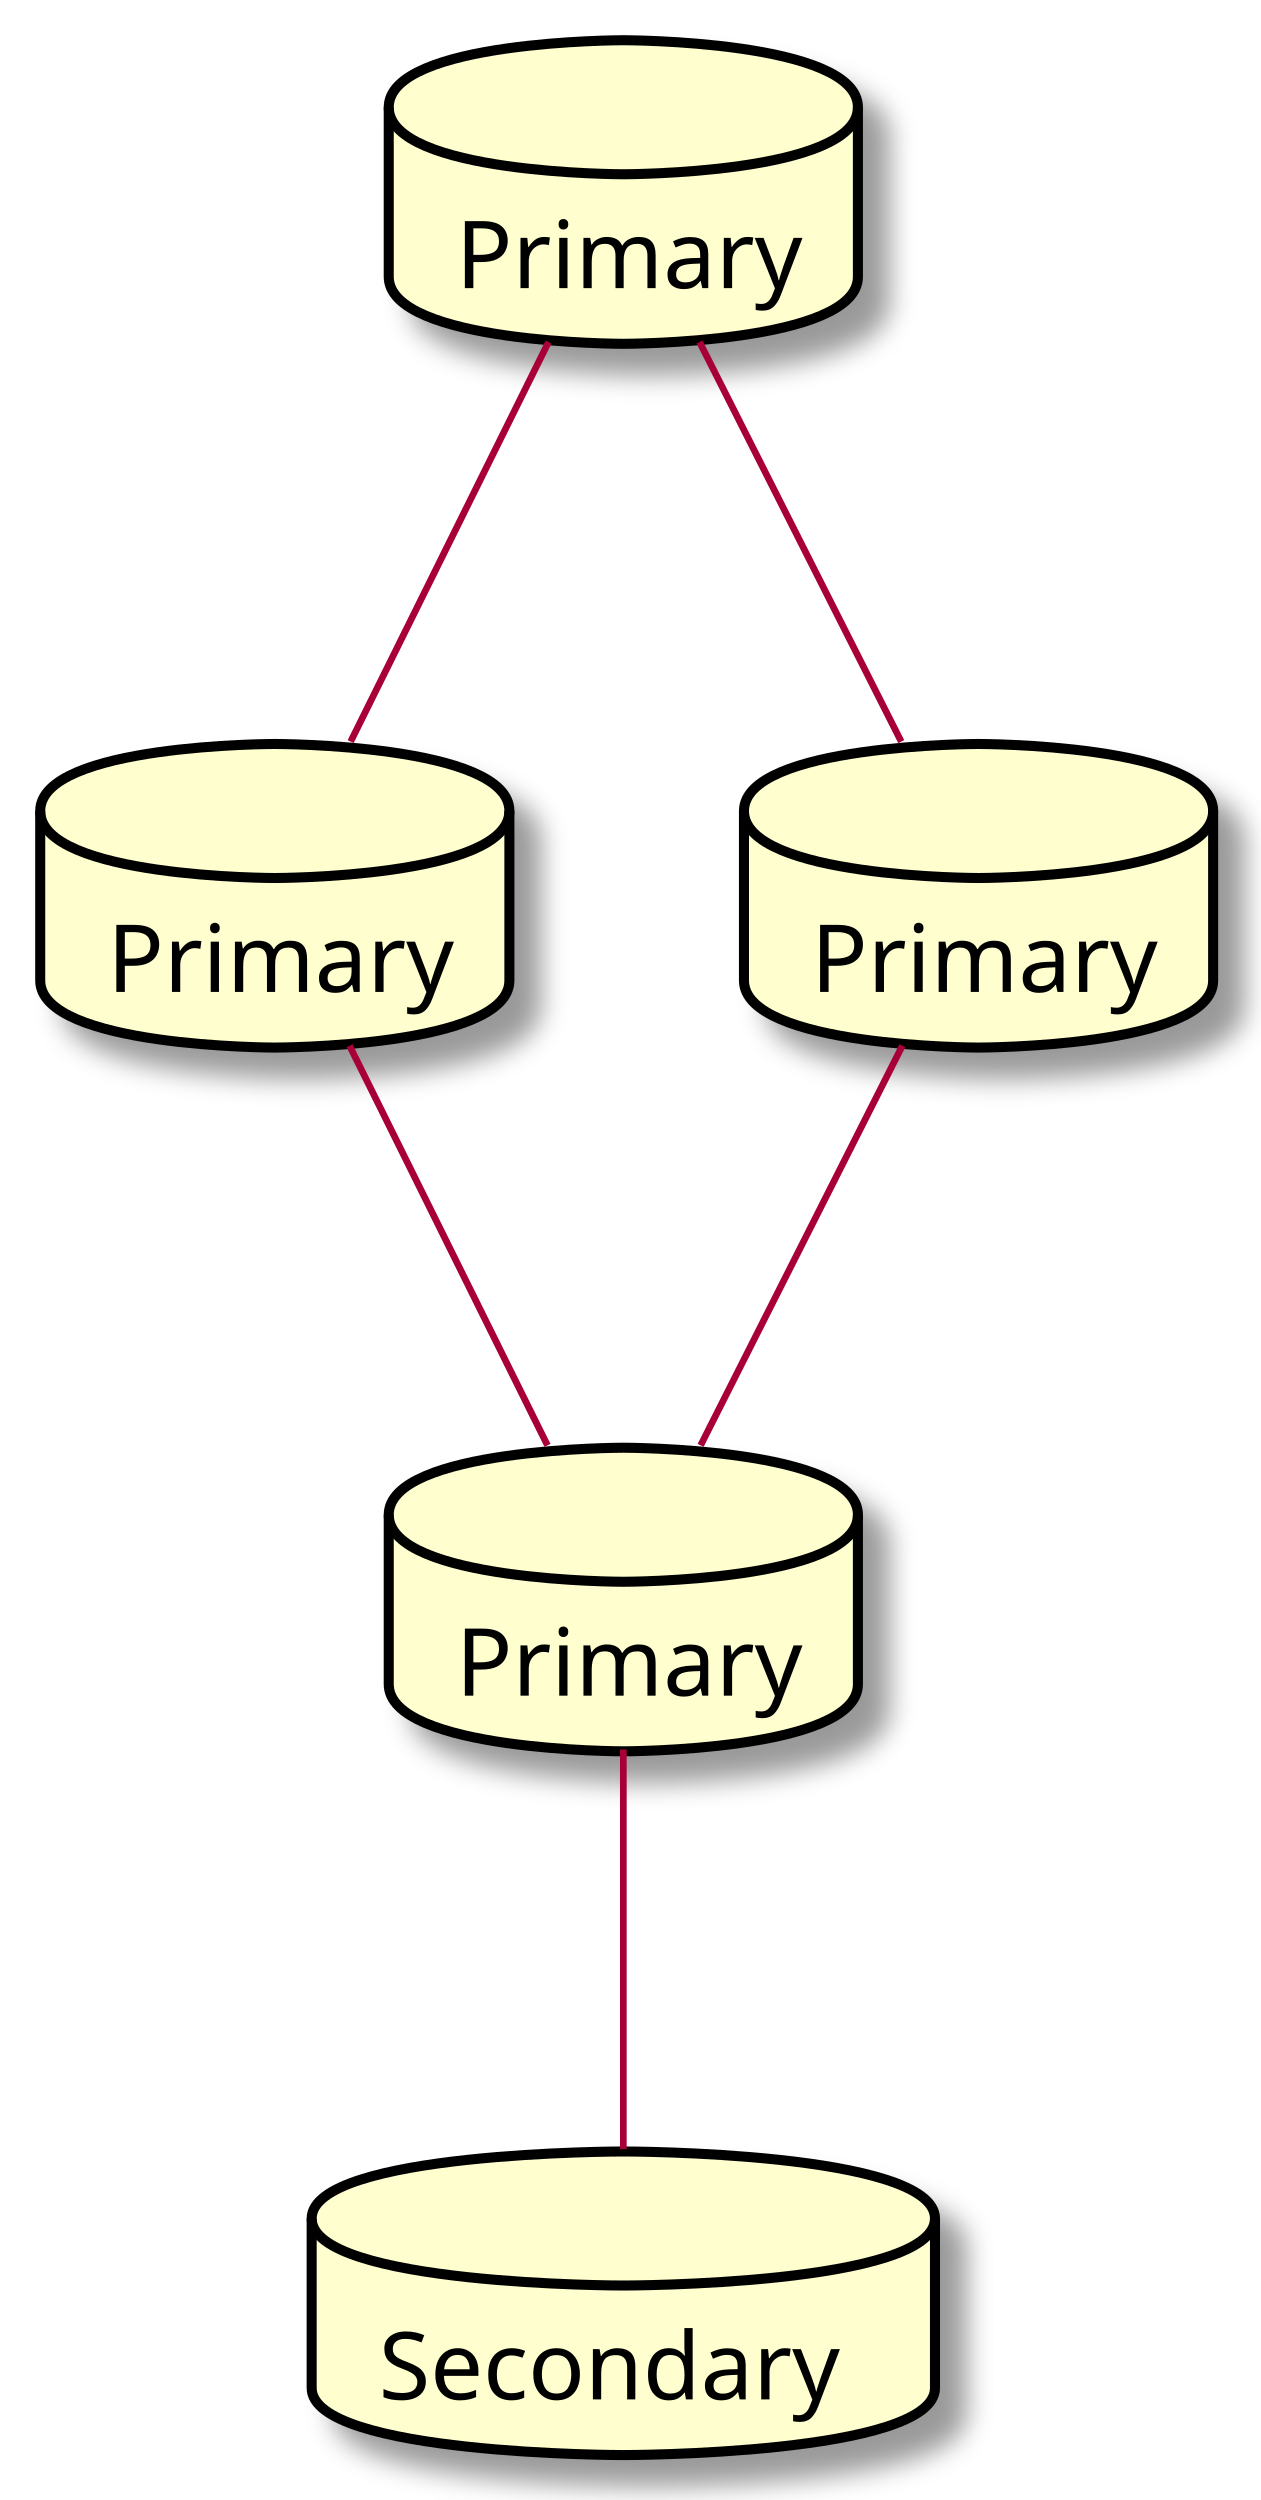
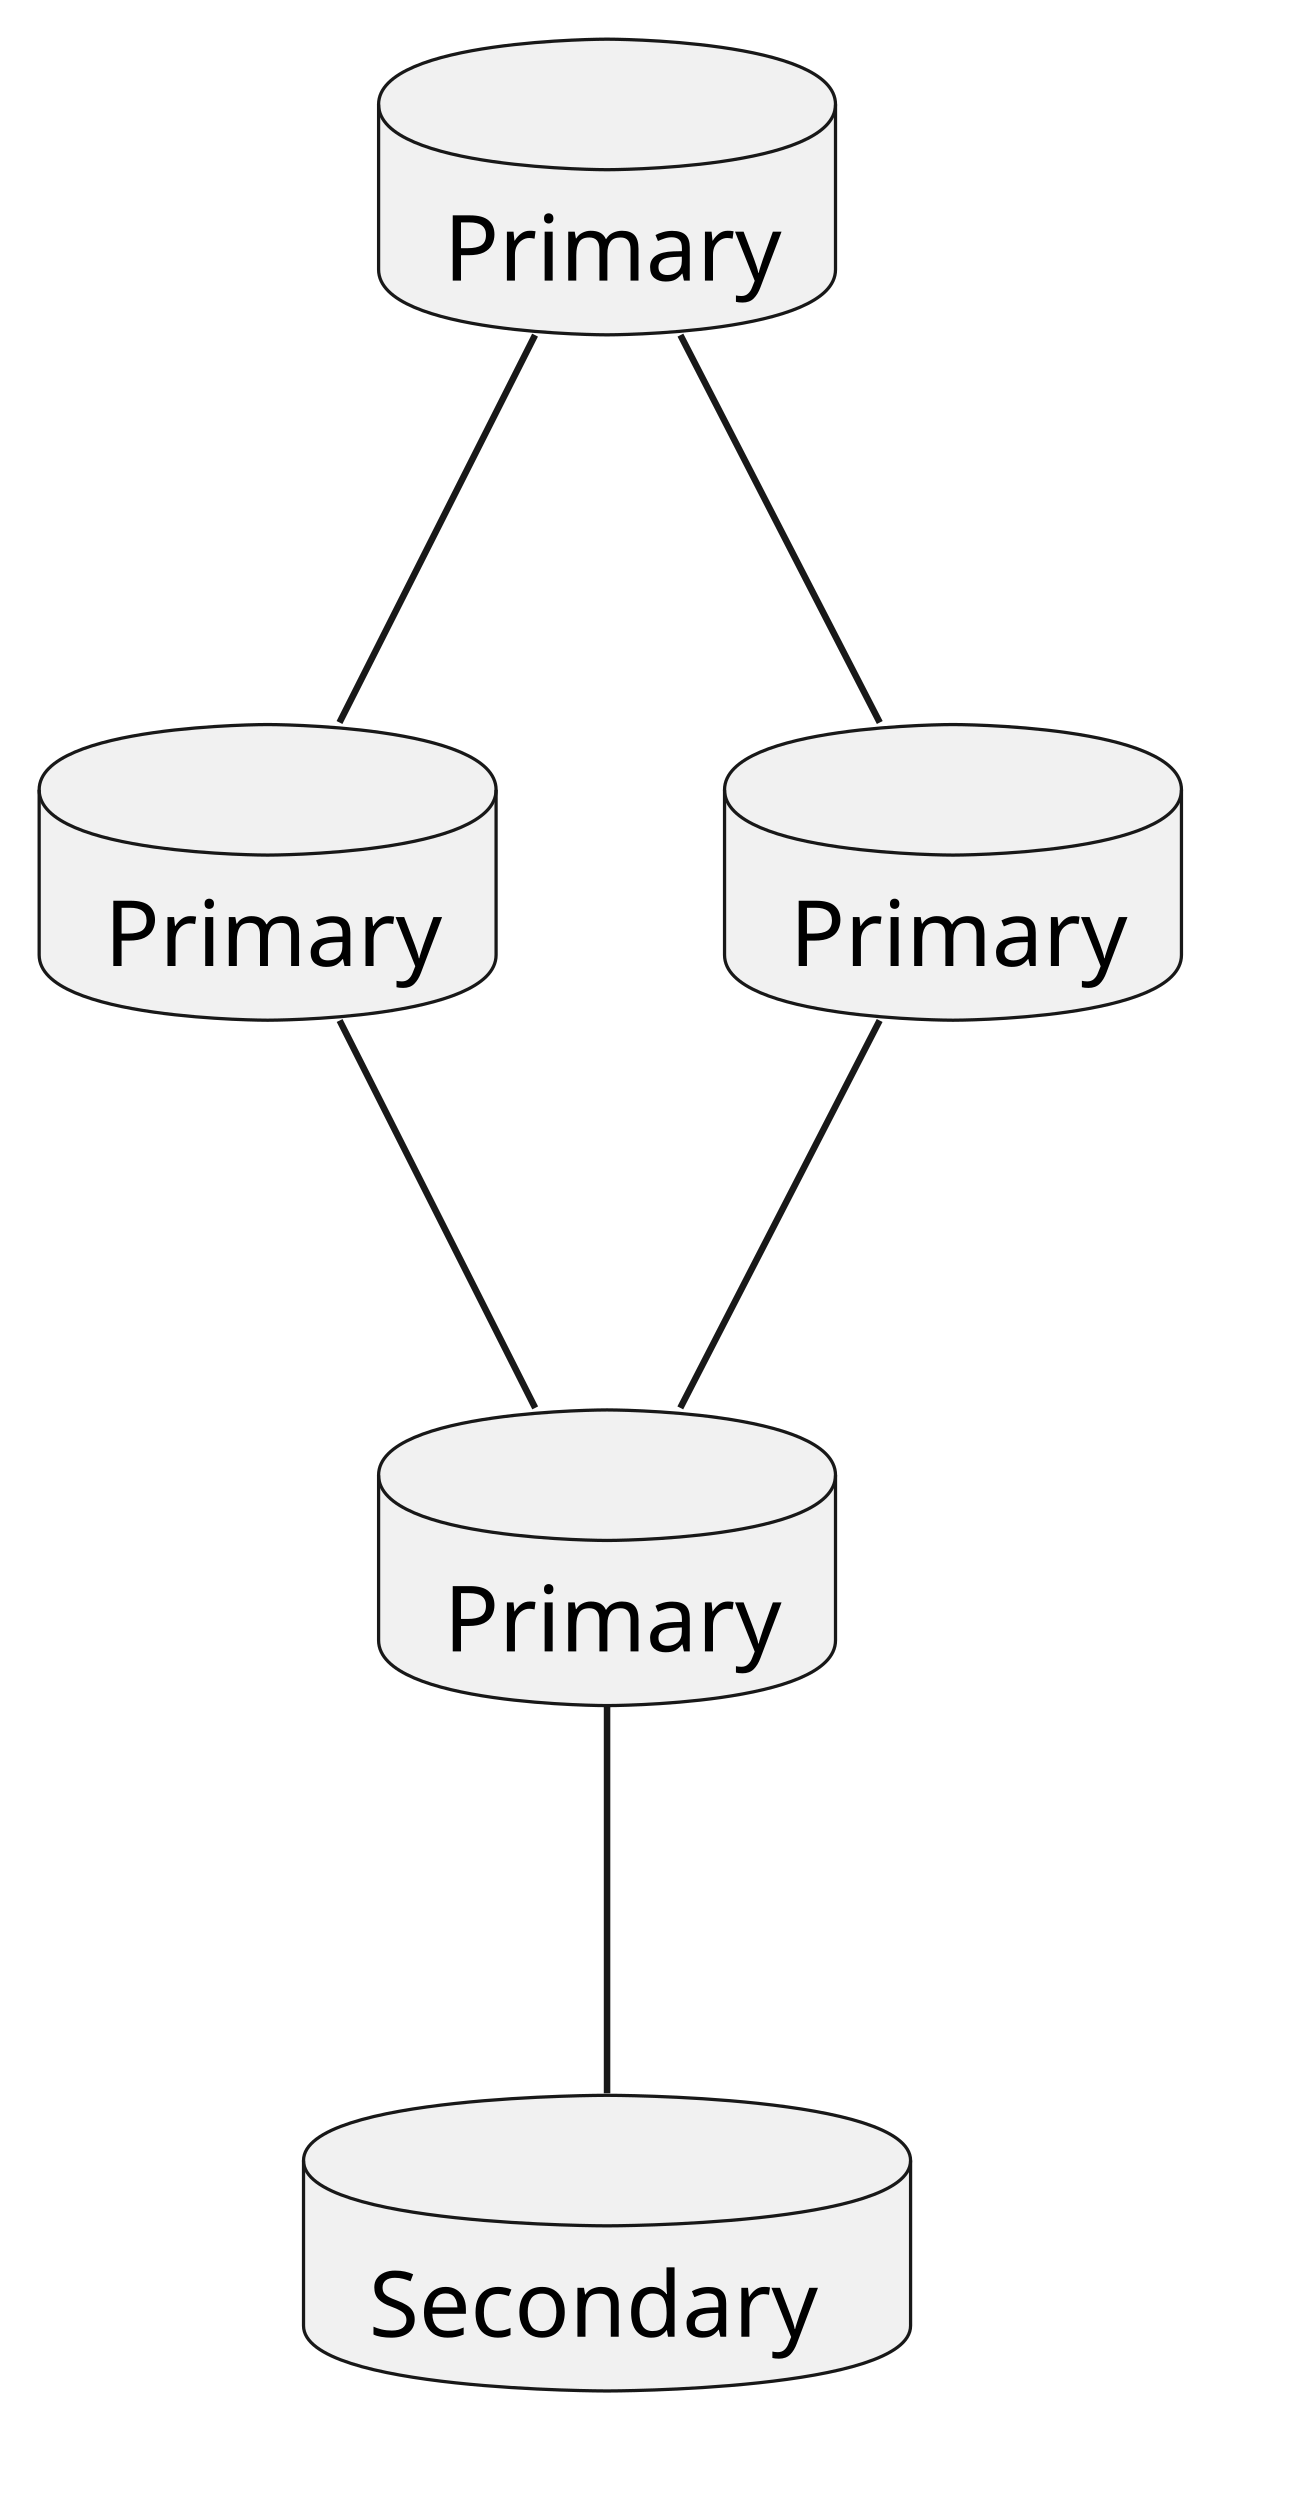
- <svg xmlns="http://www.w3.org/2000/svg" contentScriptType="application/ecmascript" contentStyleType="text/css" height="373px" preserveAspectRatio="none" style="width:188px;height:373px;background:#FFFFFF;" version="1.1" viewBox="0 0 188 373" width="188px" zoomAndPan="magnify">
-   <defs>
-     <filter height="300%" id="fp6ry9zx558b7" width="300%" x="-1" y="-1">
-       <feGaussianBlur result="blurOut" stdDeviation="2.0" />
-       <feColorMatrix in="blurOut" result="blurOut2" type="matrix" values="0 0 0 0 0 0 0 0 0 0 0 0 0 0 0 0 0 0 .4 0" />
-       <feOffset dx="4.0" dy="4.0" in="blurOut2" result="blurOut3" />
-       <feBlend in="SourceGraphic" in2="blurOut3" mode="normal" />
-     </filter>
-   </defs>
+ <svg xmlns="http://www.w3.org/2000/svg" contentStyleType="text/css" height="383px" preserveAspectRatio="none" style="width:198px;height:383px;background:#FFFFFF;" version="1.1" viewBox="0 0 198 383" width="198px" zoomAndPan="magnify">
+   <defs />
  <g>
-     <path d="M58,16 C58,6 93,6 93,6 C93,6 128,6 128,16 L128,41.297 C128,51.297 93,51.297 93,51.297 C93,51.297 58,51.297 58,41.297 L58,16 " fill="#FEFECE" filter="url(#fp6ry9zx558b7)" style="stroke:#000000;stroke-width:1.5;" />
-     <path d="M58,16 C58,26 93,26 93,26 C93,26 128,26 128,16 " fill="none" style="stroke:#000000;stroke-width:1.5;" />
-     <text fill="#000000" font-family="sans-serif" font-size="14" lengthAdjust="spacing" textLength="50" x="68" y="42.995">Primary</text>
-     <path d="M6,121 C6,111 41,111 41,111 C41,111 76,111 76,121 L76,146.297 C76,156.297 41,156.297 41,156.297 C41,156.297 6,156.297 6,146.297 L6,121 " fill="#FEFECE" filter="url(#fp6ry9zx558b7)" style="stroke:#000000;stroke-width:1.5;" />
-     <path d="M6,121 C6,131 41,131 41,131 C41,131 76,131 76,121 " fill="none" style="stroke:#000000;stroke-width:1.5;" />
-     <text fill="#000000" font-family="sans-serif" font-size="14" lengthAdjust="spacing" textLength="50" x="16" y="147.995">Primary</text>
-     <path d="M111,121 C111,111 146,111 146,111 C146,111 181,111 181,121 L181,146.297 C181,156.297 146,156.297 146,156.297 C146,156.297 111,156.297 111,146.297 L111,121 " fill="#FEFECE" filter="url(#fp6ry9zx558b7)" style="stroke:#000000;stroke-width:1.5;" />
-     <path d="M111,121 C111,131 146,131 146,131 C146,131 181,131 181,121 " fill="none" style="stroke:#000000;stroke-width:1.5;" />
-     <text fill="#000000" font-family="sans-serif" font-size="14" lengthAdjust="spacing" textLength="50" x="121" y="147.995">Primary</text>
-     <path d="M58,226 C58,216 93,216 93,216 C93,216 128,216 128,226 L128,251.297 C128,261.297 93,261.297 93,261.297 C93,261.297 58,261.297 58,251.297 L58,226 " fill="#FEFECE" filter="url(#fp6ry9zx558b7)" style="stroke:#000000;stroke-width:1.5;" />
-     <path d="M58,226 C58,236 93,236 93,236 C93,236 128,236 128,226 " fill="none" style="stroke:#000000;stroke-width:1.5;" />
-     <text fill="#000000" font-family="sans-serif" font-size="14" lengthAdjust="spacing" textLength="50" x="68" y="252.995">Primary</text>
-     <path d="M46.5,331 C46.5,321 93,321 93,321 C93,321 139.5,321 139.5,331 L139.5,356.297 C139.5,366.297 93,366.297 93,366.297 C93,366.297 46.5,366.297 46.5,356.297 L46.5,331 " fill="#FEFECE" filter="url(#fp6ry9zx558b7)" style="stroke:#000000;stroke-width:1.5;" />
-     <path d="M46.5,331 C46.5,341 93,341 93,341 C93,341 139.5,341 139.5,331 " fill="none" style="stroke:#000000;stroke-width:1.5;" />
-     <text fill="#000000" font-family="sans-serif" font-size="14" lengthAdjust="spacing" textLength="73" x="56.5" y="357.995">Secondary</text>
-     <path d="M104.37,51.025 C113.251,68.621 125.543,92.972 134.466,110.65 " fill="none" id="p1-p3" style="stroke:#A80036;stroke-width:1.0;" />
-     <path d="M81.845,51.025 C73.131,68.621 61.071,92.972 52.316,110.65 " fill="none" id="p1-p2" style="stroke:#A80036;stroke-width:1.0;" />
-     <path d="M134.63,156.025 C125.749,173.621 113.457,197.972 104.534,215.65 " fill="none" id="p3-p4" style="stroke:#A80036;stroke-width:1.0;" />
-     <path d="M52.155,156.025 C60.869,173.621 72.929,197.972 81.684,215.65 " fill="none" id="p2-p4" style="stroke:#A80036;stroke-width:1.0;" />
-     <path d="M93,261.025 C93,278.621 93,302.972 93,320.65 " fill="none" id="p4-s" style="stroke:#A80036;stroke-width:1.0;" />
+     <g id="elem_p1">
+       <path d="M58,16 C58,6 93,6 93,6 C93,6 128,6 128,16 L128,41.297 C128,51.297 93,51.297 93,51.297 C93,51.297 58,51.297 58,41.297 L58,16 " fill="#F1F1F1" style="stroke:#181818;stroke-width:0.5;" />
+       <path d="M58,16 C58,26 93,26 93,26 C93,26 128,26 128,16 " fill="none" style="stroke:#181818;stroke-width:0.5;" />
+       <text fill="#000000" font-family="sans-serif" font-size="14" lengthAdjust="spacing" textLength="50" x="68" y="42.995">Primary</text>
+     </g>
+     <g id="elem_p2">
+       <path d="M6,121 C6,111 41,111 41,111 C41,111 76,111 76,121 L76,146.297 C76,156.297 41,156.297 41,156.297 C41,156.297 6,156.297 6,146.297 L6,121 " fill="#F1F1F1" style="stroke:#181818;stroke-width:0.5;" />
+       <path d="M6,121 C6,131 41,131 41,131 C41,131 76,131 76,121 " fill="none" style="stroke:#181818;stroke-width:0.5;" />
+       <text fill="#000000" font-family="sans-serif" font-size="14" lengthAdjust="spacing" textLength="50" x="16" y="147.995">Primary</text>
+     </g>
+     <g id="elem_p3">
+       <path d="M111,121 C111,111 146,111 146,111 C146,111 181,111 181,121 L181,146.297 C181,156.297 146,156.297 146,156.297 C146,156.297 111,156.297 111,146.297 L111,121 " fill="#F1F1F1" style="stroke:#181818;stroke-width:0.5;" />
+       <path d="M111,121 C111,131 146,131 146,131 C146,131 181,131 181,121 " fill="none" style="stroke:#181818;stroke-width:0.5;" />
+       <text fill="#000000" font-family="sans-serif" font-size="14" lengthAdjust="spacing" textLength="50" x="121" y="147.995">Primary</text>
+     </g>
+     <g id="elem_p4">
+       <path d="M58,226 C58,216 93,216 93,216 C93,216 128,216 128,226 L128,251.297 C128,261.297 93,261.297 93,261.297 C93,261.297 58,261.297 58,251.297 L58,226 " fill="#F1F1F1" style="stroke:#181818;stroke-width:0.5;" />
+       <path d="M58,226 C58,236 93,236 93,236 C93,236 128,236 128,226 " fill="none" style="stroke:#181818;stroke-width:0.5;" />
+       <text fill="#000000" font-family="sans-serif" font-size="14" lengthAdjust="spacing" textLength="50" x="68" y="252.995">Primary</text>
+     </g>
+     <g id="elem_s">
+       <path d="M46.5,331 C46.5,321 93,321 93,321 C93,321 139.5,321 139.5,331 L139.5,356.297 C139.5,366.297 93,366.297 93,366.297 C93,366.297 46.5,366.297 46.5,356.297 L46.5,331 " fill="#F1F1F1" style="stroke:#181818;stroke-width:0.5;" />
+       <path d="M46.5,331 C46.5,341 93,341 93,341 C93,341 139.5,341 139.5,331 " fill="none" style="stroke:#181818;stroke-width:0.5;" />
+       <text fill="#000000" font-family="sans-serif" font-size="14" lengthAdjust="spacing" textLength="73" x="56.5" y="357.995">Secondary</text>
+     </g>
+     <g id="link_p1_p3">
+       <path d="M104.24,51.34 C113.23,68.82 125.79,93.22 134.78,110.69 " fill="none" id="p1-p3" style="stroke:#181818;stroke-width:1.0;" />
+     </g>
+     <g id="link_p1_p2">
+       <path d="M81.97,51.34 C73.15,68.82 60.83,93.22 52.01,110.69 " fill="none" id="p1-p2" style="stroke:#181818;stroke-width:1.0;" />
+     </g>
+     <g id="link_p3_p4">
+       <path d="M134.76,156.34 C125.77,173.82 113.21,198.22 104.22,215.69 " fill="none" id="p3-p4" style="stroke:#181818;stroke-width:1.0;" />
+     </g>
+     <g id="link_p2_p4">
+       <path d="M52.03,156.34 C60.85,173.82 73.17,198.22 81.99,215.69 " fill="none" id="p2-p4" style="stroke:#181818;stroke-width:1.0;" />
+     </g>
+     <g id="link_p4_s">
+       <path d="M93,261.34 C93,278.82 93,303.22 93,320.69 " fill="none" id="p4-s" style="stroke:#181818;stroke-width:1.0;" />
+     </g>
  </g>
</svg>
